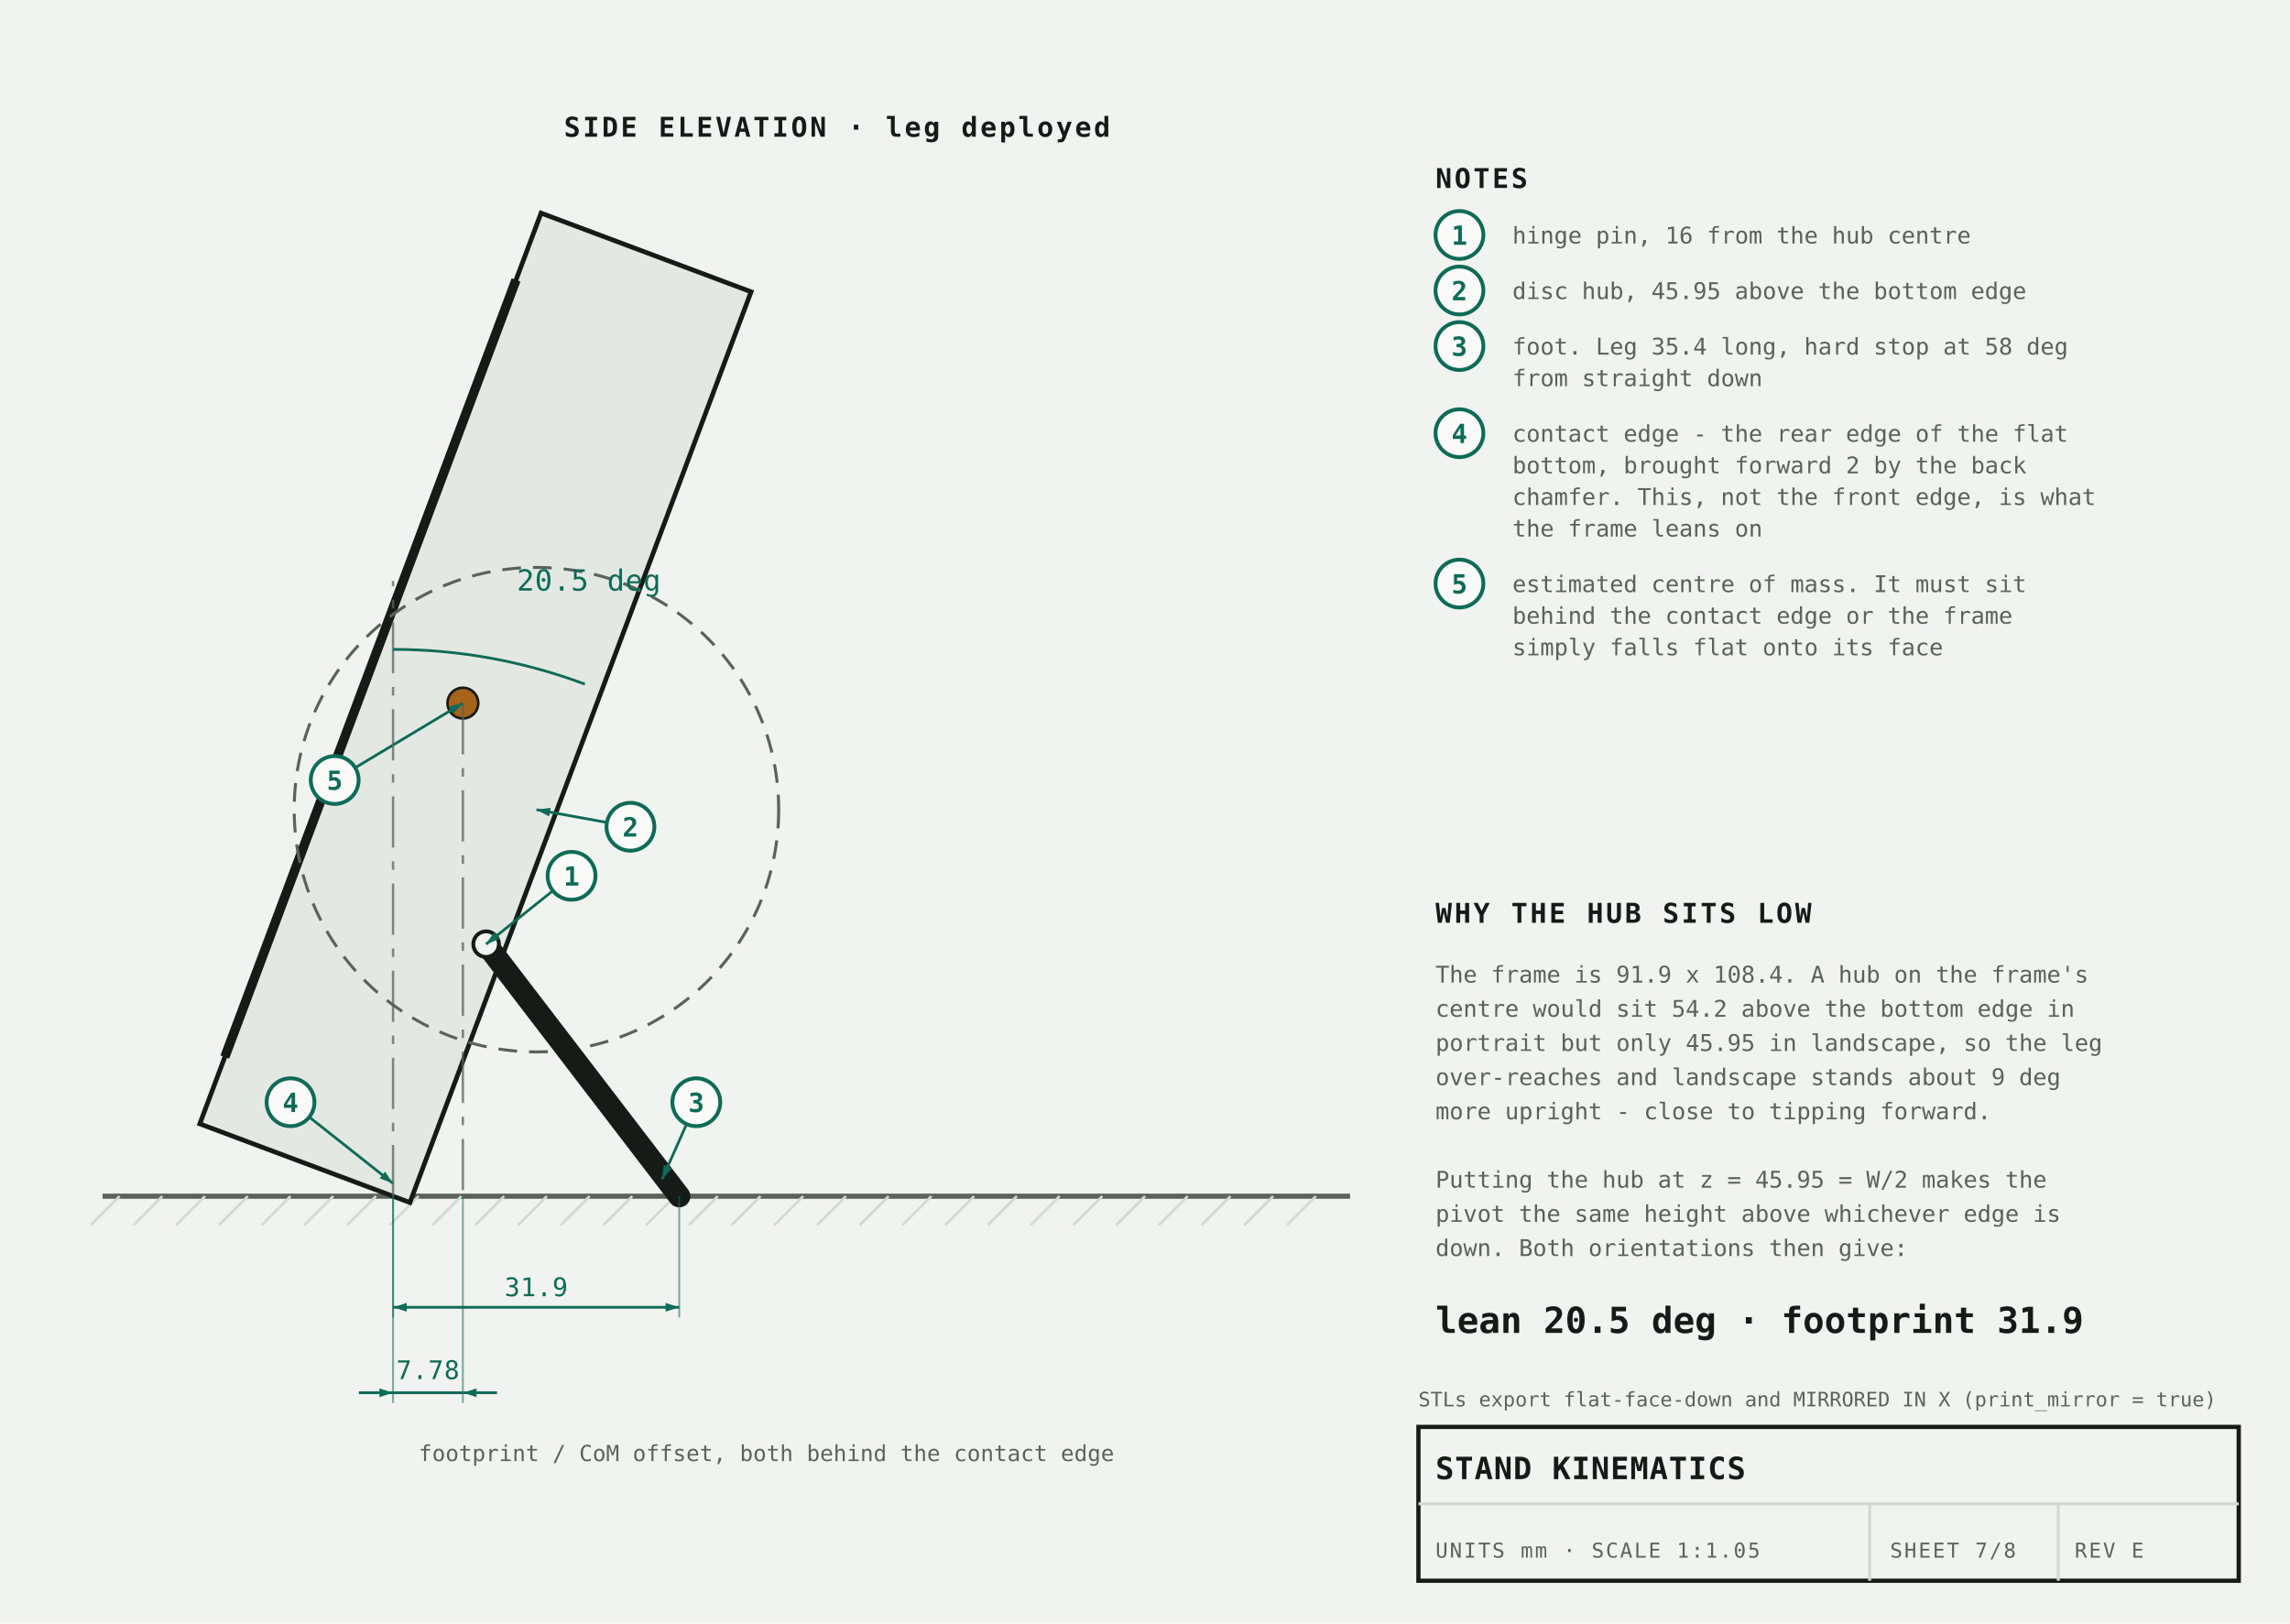
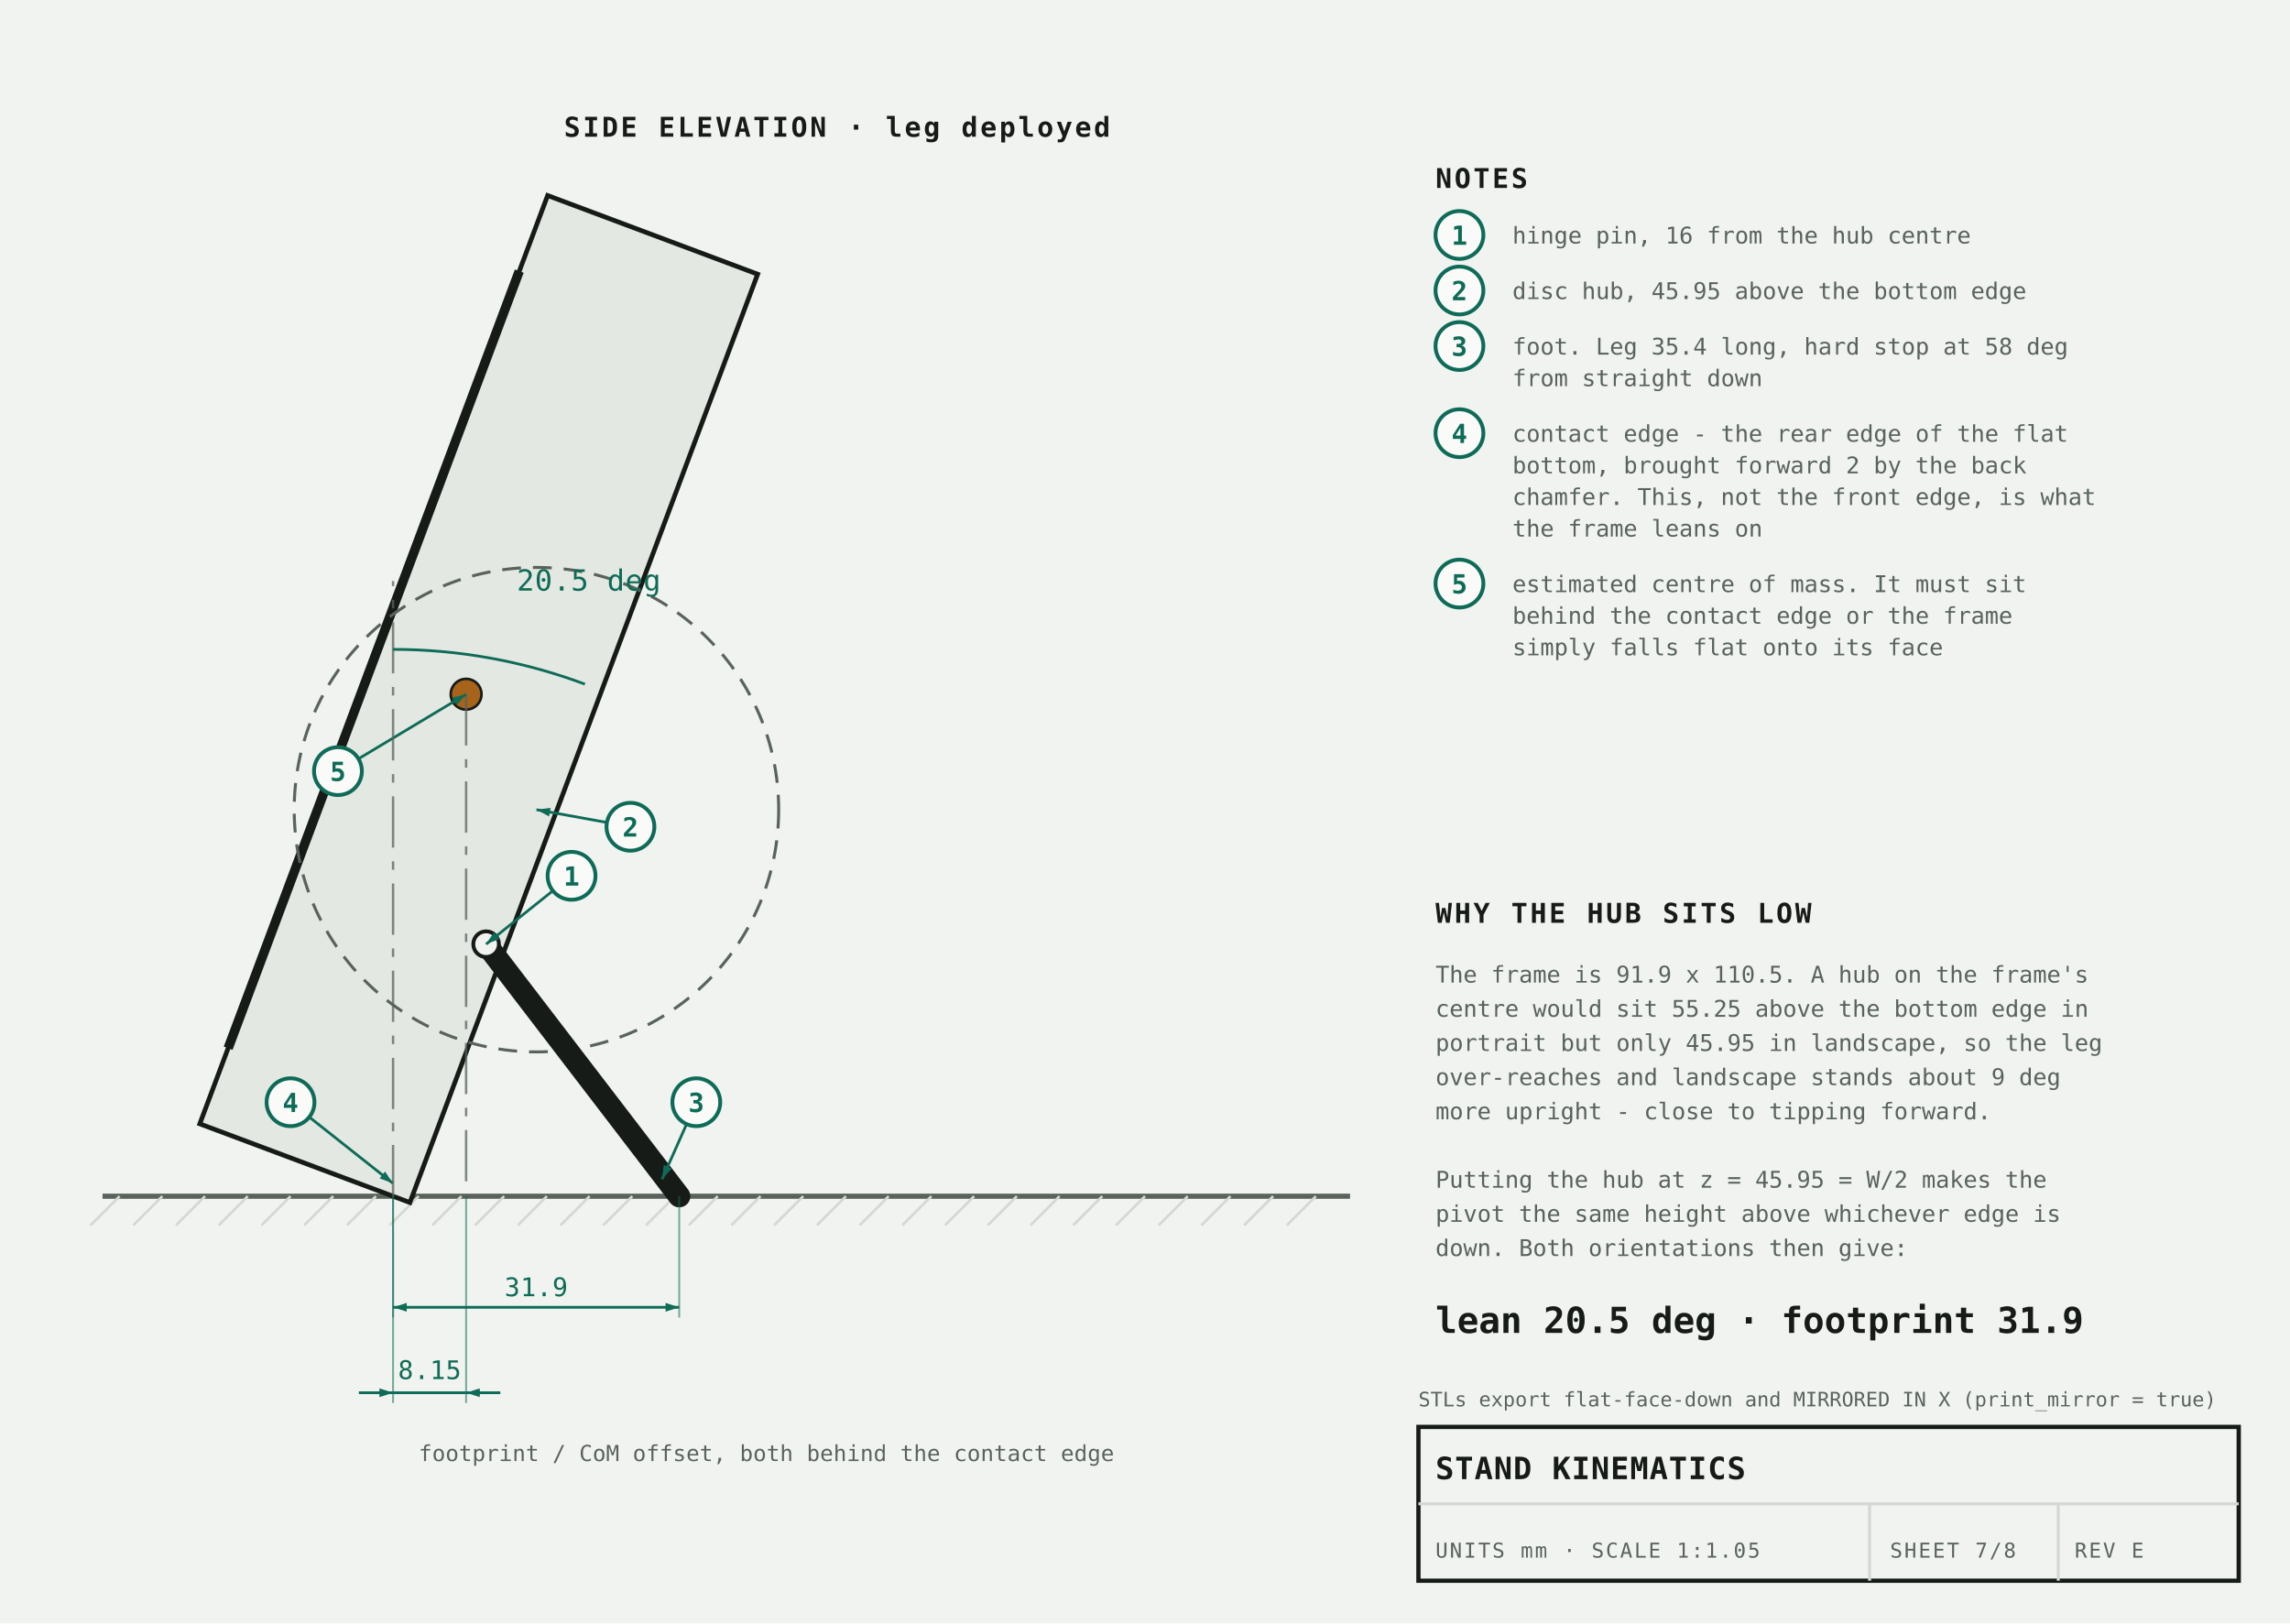
<svg xmlns="http://www.w3.org/2000/svg" class="dwg" width="1072" height="760" id="s7" viewBox="0 0 268 190" role="img">
  <style>
svg{font-family:"IBM Plex Mono",ui-monospace,monospace}
.bg{fill:#F1F3F0;stroke:none}
.part{fill:#E4E8E3;stroke:#171B18;stroke-width:.55}
.edge{fill:none;stroke:#171B18;stroke-width:.5}
.inkline{fill:none;stroke:#171B18;stroke-width:1.1}
.ghost{fill:none;stroke:#D3D8D2;stroke-width:.45}
.hid{fill:none;stroke:#59635C;stroke-width:.35;stroke-dasharray:2.2 1.4}
.cl{fill:none;stroke:#59635C;stroke-width:.28;stroke-dasharray:6 1.6 1 1.6;opacity:.75}
.cut{fill:#F1F3F0;stroke:#171B18;stroke-width:.45}
.ink{fill:#171B18;opacity:.86;stroke:none}
.glass{fill:#D9E4E6;stroke:#171B18;stroke-width:.4}
.pcb{fill:#CBDCCF;stroke:#171B18;stroke-width:.45}
.cell{fill:#D2D6D8;stroke:#171B18;stroke-width:.45}
.chg{fill:#C7D8E4;stroke:#171B18;stroke-width:.4}
.plat{fill:#EDEFEA;stroke:#59635C;stroke-width:.35}
.boss{fill:#DCE2DA;stroke:#59635C;stroke-width:.35}
.pad{fill:#D8DED6;stroke:#59635C;stroke-width:.35}
.voidfill{fill:#E7EAE5;stroke:#59635C;stroke-width:.35}
.warn{fill:none;stroke:#A8631A;stroke-width:.6;stroke-dasharray:2 1.2}
.wire{fill:none;stroke:#171B18;stroke-width:.62;stroke-linejoin:round}
.wire.ntc{stroke:#A8631A}
.clash{fill:#A8631A;fill-opacity:.30;stroke:#A8631A;stroke-width:.7}
.clashtxt{fill:#A8631A;font-weight:600;letter-spacing:.02em}
.res{fill:#FAFBF9;stroke:#171B18;stroke-width:.5}
.leg{stroke:#171B18;stroke-width:2.6;stroke-linecap:round;fill:none}
.table{stroke:#59635C;stroke-width:.6}
.com{fill:#A8631A;stroke:#171B18;stroke-width:.3}
.hl{stroke:#D3D8D2;stroke-width:.3;fill:none}
.hatch{opacity:.9}
.dim{fill:none;stroke:#0E6B57;stroke-width:.32}
.ext{fill:none;stroke:#0E6B57;stroke-width:.22;opacity:.55}
.arrow{fill:#0E6B57;stroke:none}
.dimtxt{fill:#0E6B57;letter-spacing:.02em}
.note{fill:#59635C}
.val{fill:#171B18;font-weight:600}
.val.warn{fill:#A8631A;stroke:none}
.balloon{fill:#FAFBF9;stroke:#0E6B57;stroke-width:.45}
.baltxt{fill:#0E6B57;font-weight:600;text-anchor:middle}
.vlabel{fill:#171B18;font-weight:600;letter-spacing:.09em}
.cmp{fill:#171B18;font-weight:600}
.cmpsub{fill:#59635C}
.tbframe{fill:none;stroke:#171B18;stroke-width:.5}
.tbrule{stroke:#D3D8D2;stroke-width:.35;fill:none}
.tbname{fill:#171B18;font-weight:700;letter-spacing:.03em}
.tbmeta{fill:#59635C;letter-spacing:.09em}
@media (prefers-color-scheme:dark){
svg{font-family:"IBM Plex Mono",ui-monospace,monospace}
.bg{fill:#0F1211;stroke:none}
.part{fill:#232A26;stroke:#E8ECE7;stroke-width:.55}
.edge{fill:none;stroke:#E8ECE7;stroke-width:.5}
.inkline{fill:none;stroke:#E8ECE7;stroke-width:1.1}
.ghost{fill:none;stroke:#2C332E;stroke-width:.45}
.hid{fill:none;stroke:#93A099;stroke-width:.35;stroke-dasharray:2.2 1.4}
.cl{fill:none;stroke:#93A099;stroke-width:.28;stroke-dasharray:6 1.6 1 1.6;opacity:.75}
.cut{fill:#0F1211;stroke:#E8ECE7;stroke-width:.45}
.ink{fill:#E8ECE7;opacity:.86;stroke:none}
.glass{fill:#243233;stroke:#E8ECE7;stroke-width:.4}
.pcb{fill:#1F3327;stroke:#E8ECE7;stroke-width:.45}
.cell{fill:#2A3033;stroke:#E8ECE7;stroke-width:.45}
.chg{fill:#1E2E3A;stroke:#E8ECE7;stroke-width:.4}
.plat{fill:#1C221E;stroke:#93A099;stroke-width:.35}
.boss{fill:#28302B;stroke:#93A099;stroke-width:.35}
.pad{fill:#2A322C;stroke:#93A099;stroke-width:.35}
.voidfill{fill:#101413;stroke:#93A099;stroke-width:.35}
.warn{fill:none;stroke:#E0A64B;stroke-width:.6;stroke-dasharray:2 1.2}
.wire{fill:none;stroke:#E8ECE7;stroke-width:.62;stroke-linejoin:round}
.wire.ntc{stroke:#E0A64B}
.clash{fill:#E0A64B;fill-opacity:.30;stroke:#E0A64B;stroke-width:.7}
.clashtxt{fill:#E0A64B;font-weight:600;letter-spacing:.02em}
.res{fill:#171B18;stroke:#E8ECE7;stroke-width:.5}
.leg{stroke:#E8ECE7;stroke-width:2.6;stroke-linecap:round;fill:none}
.table{stroke:#93A099;stroke-width:.6}
.com{fill:#E0A64B;stroke:#E8ECE7;stroke-width:.3}
.hl{stroke:#2C332E;stroke-width:.3;fill:none}
.hatch{opacity:.9}
.dim{fill:none;stroke:#57CFA9;stroke-width:.32}
.ext{fill:none;stroke:#57CFA9;stroke-width:.22;opacity:.55}
.arrow{fill:#57CFA9;stroke:none}
.dimtxt{fill:#57CFA9;letter-spacing:.02em}
.note{fill:#93A099}
.val{fill:#E8ECE7;font-weight:600}
.val.warn{fill:#E0A64B;stroke:none}
.balloon{fill:#171B18;stroke:#57CFA9;stroke-width:.45}
.baltxt{fill:#57CFA9;font-weight:600;text-anchor:middle}
.vlabel{fill:#E8ECE7;font-weight:600;letter-spacing:.09em}
.cmp{fill:#E8ECE7;font-weight:600}
.cmpsub{fill:#93A099}
.tbframe{fill:none;stroke:#E8ECE7;stroke-width:.5}
.tbrule{stroke:#2C332E;stroke-width:.35;fill:none}
.tbname{fill:#E8ECE7;font-weight:700;letter-spacing:.03em}
.tbmeta{fill:#93A099;letter-spacing:.09em}
}</style>
  <rect class="bg" x="0" y="0" width="268" height="190" />
  <line class="table" x1="12.00" y1="140.00" x2="158.00" y2="140.00" />
  <line class="hl" x1="14.00" y1="140.00" x2="10.60" y2="143.40" />
  <line class="hl" x1="19.00" y1="140.00" x2="15.60" y2="143.40" />
  <line class="hl" x1="24.00" y1="140.00" x2="20.60" y2="143.40" />
  <line class="hl" x1="29.00" y1="140.00" x2="25.60" y2="143.40" />
  <line class="hl" x1="34.00" y1="140.00" x2="30.60" y2="143.40" />
  <line class="hl" x1="39.00" y1="140.00" x2="35.60" y2="143.40" />
  <line class="hl" x1="44.00" y1="140.00" x2="40.60" y2="143.40" />
  <line class="hl" x1="49.00" y1="140.00" x2="45.60" y2="143.40" />
  <line class="hl" x1="54.00" y1="140.00" x2="50.60" y2="143.40" />
  <line class="hl" x1="59.00" y1="140.00" x2="55.60" y2="143.40" />
  <line class="hl" x1="64.00" y1="140.00" x2="60.60" y2="143.40" />
  <line class="hl" x1="69.00" y1="140.00" x2="65.60" y2="143.40" />
  <line class="hl" x1="74.00" y1="140.00" x2="70.60" y2="143.40" />
  <line class="hl" x1="79.00" y1="140.00" x2="75.60" y2="143.40" />
  <line class="hl" x1="84.00" y1="140.00" x2="80.60" y2="143.40" />
  <line class="hl" x1="89.00" y1="140.00" x2="85.60" y2="143.40" />
  <line class="hl" x1="94.00" y1="140.00" x2="90.60" y2="143.40" />
  <line class="hl" x1="99.00" y1="140.00" x2="95.60" y2="143.40" />
  <line class="hl" x1="104.00" y1="140.00" x2="100.60" y2="143.40" />
  <line class="hl" x1="109.00" y1="140.00" x2="105.60" y2="143.40" />
  <line class="hl" x1="114.00" y1="140.00" x2="110.60" y2="143.40" />
  <line class="hl" x1="119.00" y1="140.00" x2="115.60" y2="143.40" />
  <line class="hl" x1="124.00" y1="140.00" x2="120.60" y2="143.40" />
  <line class="hl" x1="129.00" y1="140.00" x2="125.60" y2="143.40" />
  <line class="hl" x1="134.00" y1="140.00" x2="130.60" y2="143.40" />
  <line class="hl" x1="139.00" y1="140.00" x2="135.60" y2="143.40" />
  <line class="hl" x1="144.00" y1="140.00" x2="140.60" y2="143.40" />
  <line class="hl" x1="149.00" y1="140.00" x2="145.60" y2="143.40" />
  <line class="hl" x1="154.00" y1="140.00" x2="150.60" y2="143.40" />
-   <path class="part" d="M23.38,131.53 L63.32,24.94 L87.90,34.15 L47.97,140.74 Z" />
-   <line class="inkline" x1="26.31" y1="123.71" x2="60.39" y2="32.76" />
+   <path class="part" d="M23.38,131.53 L64.09,22.88 L88.67,32.09 L47.97,140.74 Z" />
+   <line class="inkline" x1="26.70" y1="122.68" x2="60.77" y2="31.73" />
  <circle class="hid" cx="62.78" cy="94.76" r="28.35" />
  <line class="leg" x1="56.89" y1="110.50" x2="79.49" y2="140.00" />
  <circle class="cut" cx="56.89" cy="110.50" r="1.50" />
-   <circle class="com" cx="54.17" cy="82.29" r="1.80" />
-   <line class="cl" x1="54.17" y1="82.29" x2="54.17" y2="140.00" />
+   <circle class="com" cx="54.55" cy="81.25" r="1.80" />
+   <line class="cl" x1="54.55" y1="81.25" x2="54.55" y2="140.00" />
  <line class="dim" x1="56.89" y1="110.50" x2="66.89" y2="102.50" />
  <path class="arrow" d="M56.89,110.50 L57.81,109.10 L58.45,109.90 Z" />
  <circle class="balloon" cx="66.89" cy="102.50" r="2.80" />
  <text class="baltxt" x="66.89" y="103.65" text-anchor="middle" font-size="3.1">1</text>
  <line class="dim" x1="62.78" y1="94.76" x2="73.78" y2="96.76" />
  <path class="arrow" d="M62.78,94.76 L64.44,94.55 L64.26,95.55 Z" />
  <circle class="balloon" cx="73.78" cy="96.76" r="2.80" />
  <text class="baltxt" x="73.78" y="97.91" text-anchor="middle" font-size="3.1">2</text>
  <line class="dim" x1="77.49" y1="138.00" x2="81.49" y2="129.00" />
  <path class="arrow" d="M77.49,138.00 L77.68,136.33 L78.61,136.75 Z" />
  <circle class="balloon" cx="81.49" cy="129.00" r="2.80" />
  <text class="baltxt" x="81.49" y="130.15" text-anchor="middle" font-size="3.1">3</text>
  <line class="dim" x1="46.00" y1="138.50" x2="34.00" y2="129.00" />
  <path class="arrow" d="M46.00,138.50 L44.43,137.91 L45.06,137.11 Z" />
  <circle class="balloon" cx="34.00" cy="129.00" r="2.80" />
  <text class="baltxt" x="34.00" y="130.15" text-anchor="middle" font-size="3.1">4</text>
-   <line class="dim" x1="54.17" y1="82.29" x2="39.17" y2="91.29" />
-   <path class="arrow" d="M54.17,82.29 L53.06,83.55 L52.53,82.67 Z" />
-   <circle class="balloon" cx="39.17" cy="91.29" r="2.80" />
-   <text class="baltxt" x="39.17" y="92.44" text-anchor="middle" font-size="3.1">5</text>
+   <line class="dim" x1="54.55" y1="81.25" x2="39.55" y2="90.25" />
+   <path class="arrow" d="M54.55,81.25 L53.44,82.52 L52.92,81.64 Z" />
+   <circle class="balloon" cx="39.55" cy="90.25" r="2.80" />
+   <text class="baltxt" x="39.55" y="91.40" text-anchor="middle" font-size="3.1">5</text>
  <line class="cl" x1="46.00" y1="140.00" x2="46.00" y2="68.00" />
  <path class="dim" d="M46.00,76.00 A64,64 0 0 1 68.45,80.07" />
  <text class="dimtxt" x="60.48" y="69.12" text-anchor="start" font-size="3.4">20.5 deg</text>
  <line class="ext" x1="46.00" y1="140.00" x2="46.00" y2="154.20" />
  <line class="ext" x1="79.49" y1="140.00" x2="79.49" y2="154.20" />
  <line class="dim" x1="46.00" y1="153.00" x2="79.49" y2="153.00" />
  <path class="arrow" d="M46.00,153.00 L47.60,152.49 L47.60,153.51 Z" />
  <path class="arrow" d="M79.49,153.00 L77.89,153.51 L77.89,152.49 Z" />
  <text class="dimtxt" x="62.75" y="151.70" text-anchor="middle" font-size="3.0">31.9</text>
  <line class="ext" x1="46.00" y1="140.00" x2="46.00" y2="164.20" />
-   <line class="ext" x1="54.17" y1="140.00" x2="54.17" y2="164.20" />
-   <line class="dim" x1="46.00" y1="163.00" x2="54.17" y2="163.00" />
+   <line class="ext" x1="54.55" y1="140.00" x2="54.55" y2="164.20" />
+   <line class="dim" x1="46.00" y1="163.00" x2="54.55" y2="163.00" />
  <line class="dim" x1="42.00" y1="163.00" x2="46.00" y2="163.00" />
-   <line class="dim" x1="54.17" y1="163.00" x2="58.17" y2="163.00" />
+   <line class="dim" x1="54.55" y1="163.00" x2="58.55" y2="163.00" />
  <path class="arrow" d="M46.00,163.00 L44.40,163.51 L44.40,162.49 Z" />
-   <path class="arrow" d="M54.17,163.00 L55.77,162.49 L55.77,163.51 Z" />
-   <text class="dimtxt" x="50.08" y="161.40" text-anchor="middle" font-size="3.0">7.78</text>
+   <path class="arrow" d="M54.55,163.00 L56.15,162.49 L56.15,163.51 Z" />
+   <text class="dimtxt" x="50.28" y="161.40" text-anchor="middle" font-size="3.0">8.15</text>
  <text class="note" x="49.00" y="171.00" text-anchor="start" font-size="2.6">footprint / CoM offset, both behind the contact edge</text>
  <text class="vlabel" x="66.00" y="16.00" text-anchor="start" font-size="3.2">SIDE ELEVATION  ·  leg deployed</text>
  <text class="vlabel" x="168.00" y="22.00" text-anchor="start" font-size="3.2">NOTES</text>
  <circle class="balloon" cx="170.80" cy="27.50" r="2.80" />
  <text class="baltxt" x="170.80" y="28.65" text-anchor="middle" font-size="3.1">1</text>
  <text class="note" x="177.00" y="28.50" text-anchor="start" font-size="2.7">hinge pin, 16 from the hub centre</text>
  <circle class="balloon" cx="170.80" cy="34.00" r="2.80" />
  <text class="baltxt" x="170.80" y="35.15" text-anchor="middle" font-size="3.1">2</text>
  <text class="note" x="177.00" y="35.00" text-anchor="start" font-size="2.7">disc hub, 45.95 above the bottom edge</text>
  <circle class="balloon" cx="170.80" cy="40.50" r="2.80" />
  <text class="baltxt" x="170.80" y="41.65" text-anchor="middle" font-size="3.1">3</text>
  <text class="note" x="177.00" y="41.50" text-anchor="start" font-size="2.7">foot. Leg 35.4 long, hard stop at 58 deg</text>
  <text class="note" x="177.00" y="45.20" text-anchor="start" font-size="2.7">from straight down</text>
  <circle class="balloon" cx="170.80" cy="50.70" r="2.80" />
  <text class="baltxt" x="170.80" y="51.85" text-anchor="middle" font-size="3.1">4</text>
  <text class="note" x="177.00" y="51.70" text-anchor="start" font-size="2.7">contact edge - the rear edge of the flat</text>
  <text class="note" x="177.00" y="55.40" text-anchor="start" font-size="2.7">bottom, brought forward 2 by the back</text>
  <text class="note" x="177.00" y="59.10" text-anchor="start" font-size="2.7">chamfer. This, not the front edge, is what</text>
  <text class="note" x="177.00" y="62.80" text-anchor="start" font-size="2.7">the frame leans on</text>
  <circle class="balloon" cx="170.80" cy="68.30" r="2.80" />
  <text class="baltxt" x="170.80" y="69.45" text-anchor="middle" font-size="3.1">5</text>
  <text class="note" x="177.00" y="69.30" text-anchor="start" font-size="2.7">estimated centre of mass. It must sit</text>
  <text class="note" x="177.00" y="73.00" text-anchor="start" font-size="2.7">behind the contact edge or the frame</text>
  <text class="note" x="177.00" y="76.70" text-anchor="start" font-size="2.7">simply falls flat onto its face</text>
  <text class="vlabel" x="168.00" y="108.00" text-anchor="start" font-size="3.2">WHY THE HUB SITS LOW</text>
-   <text class="note" x="168.00" y="115.00" text-anchor="start" font-size="2.7">The frame is 91.9 x 108.4. A hub on the frame's</text>
-   <text class="note" x="168.00" y="119.00" text-anchor="start" font-size="2.7">centre would sit 54.2 above the bottom edge in</text>
+   <text class="note" x="168.00" y="115.00" text-anchor="start" font-size="2.7">The frame is 91.9 x 110.5. A hub on the frame's</text>
+   <text class="note" x="168.00" y="119.00" text-anchor="start" font-size="2.7">centre would sit 55.25 above the bottom edge in</text>
  <text class="note" x="168.00" y="123.00" text-anchor="start" font-size="2.7">portrait but only 45.95 in landscape, so the leg</text>
  <text class="note" x="168.00" y="127.00" text-anchor="start" font-size="2.7">over-reaches and landscape stands about 9 deg</text>
  <text class="note" x="168.00" y="131.00" text-anchor="start" font-size="2.7">more upright - close to tipping forward.</text>
  <text class="note" x="168.00" y="135.00" text-anchor="start" font-size="2.7" />
  <text class="note" x="168.00" y="139.00" text-anchor="start" font-size="2.7">Putting the hub at z = 45.95 = W/2 makes the</text>
  <text class="note" x="168.00" y="143.00" text-anchor="start" font-size="2.7">pivot the same height above whichever edge is</text>
  <text class="note" x="168.00" y="147.00" text-anchor="start" font-size="2.7">down. Both orientations then give:</text>
  <text class="val" x="168.00" y="156.00" text-anchor="start" font-size="4.2">lean 20.5 deg   ·   footprint 31.9</text>
  <text class="note" x="166.00" y="164.60" text-anchor="start" font-size="2.35">STLs export flat-face-down and MIRRORED IN X (print_mirror = true)</text>
  <rect class="tbframe" x="166.00" y="167.00" width="96.00" height="18.00" rx="0.00" />
  <line class="tbrule" x1="166.00" y1="176.00" x2="262.00" y2="176.00" />
  <line class="tbrule" x1="218.80" y1="176.00" x2="218.80" y2="185.00" />
  <line class="tbrule" x1="240.88" y1="176.00" x2="240.88" y2="185.00" />
  <text class="tbname" x="168.00" y="173.12" text-anchor="start" font-size="3.6">STAND KINEMATICS</text>
  <text class="tbmeta" x="168.00" y="182.30" text-anchor="start" font-size="2.4">UNITS mm · SCALE 1:1.05</text>
  <text class="tbmeta" x="221.20" y="182.30" text-anchor="start" font-size="2.4">SHEET 7/8</text>
  <text class="tbmeta" x="242.80" y="182.30" text-anchor="start" font-size="2.4">REV E</text>
</svg>
